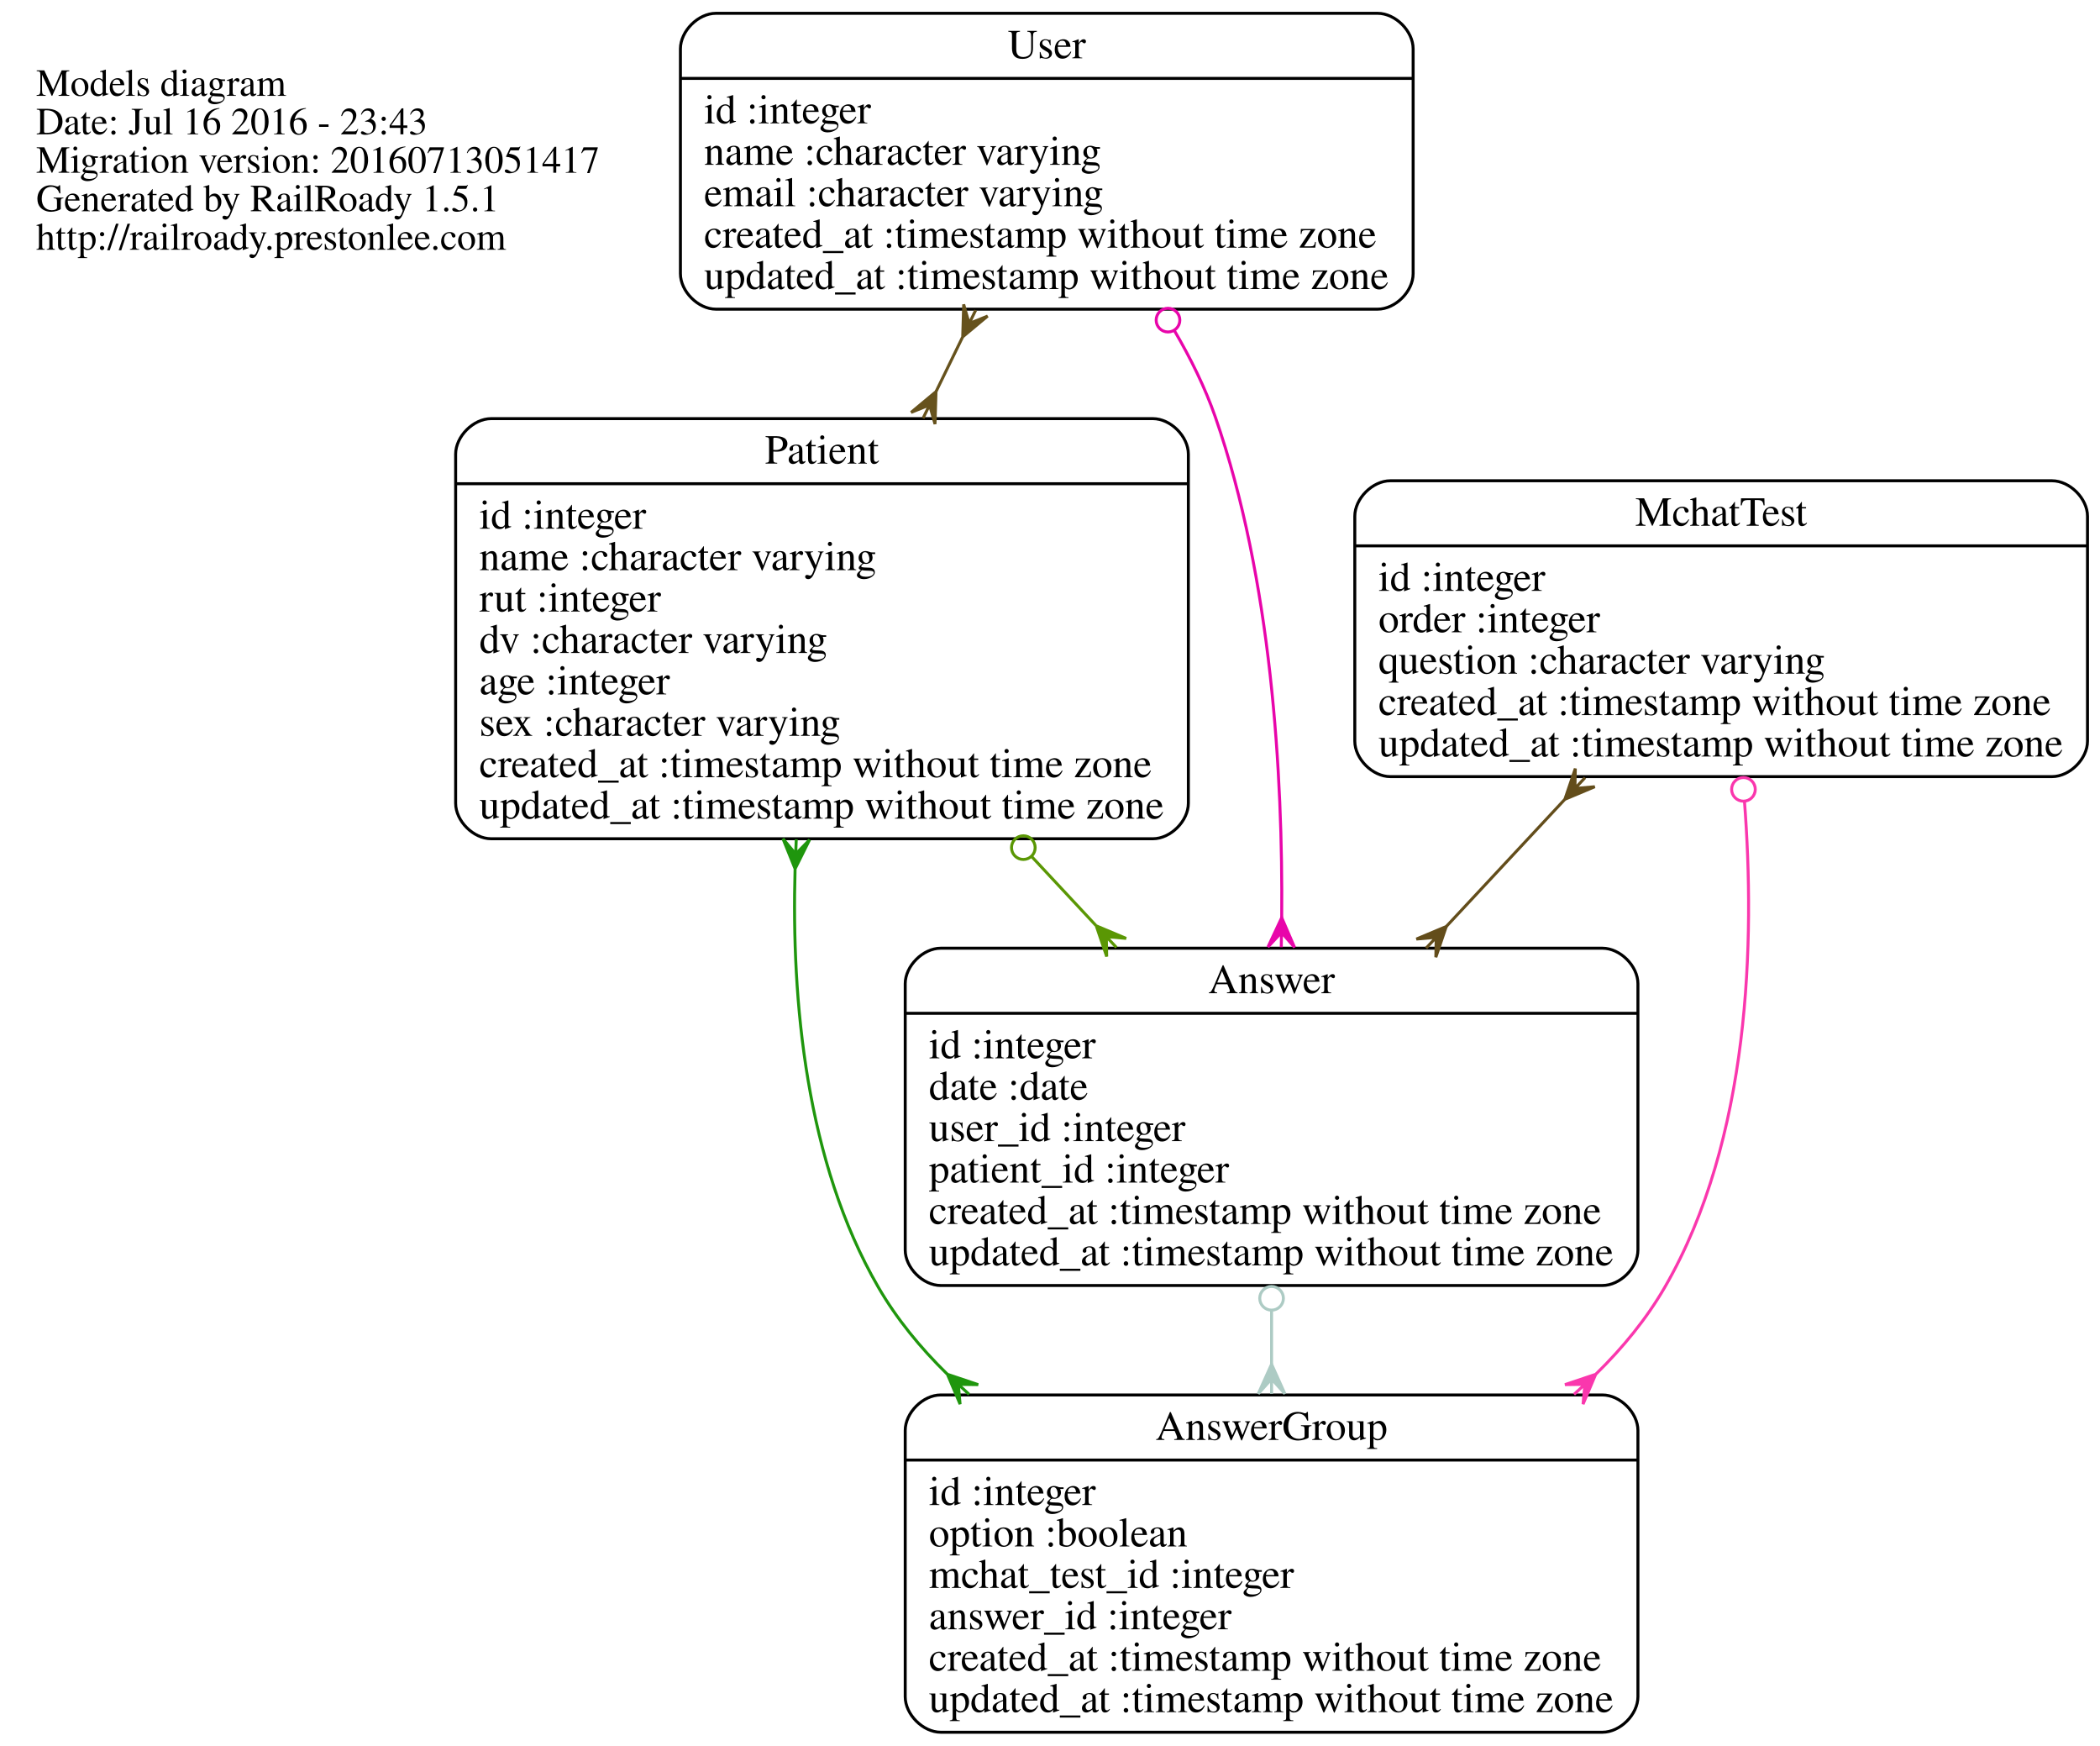
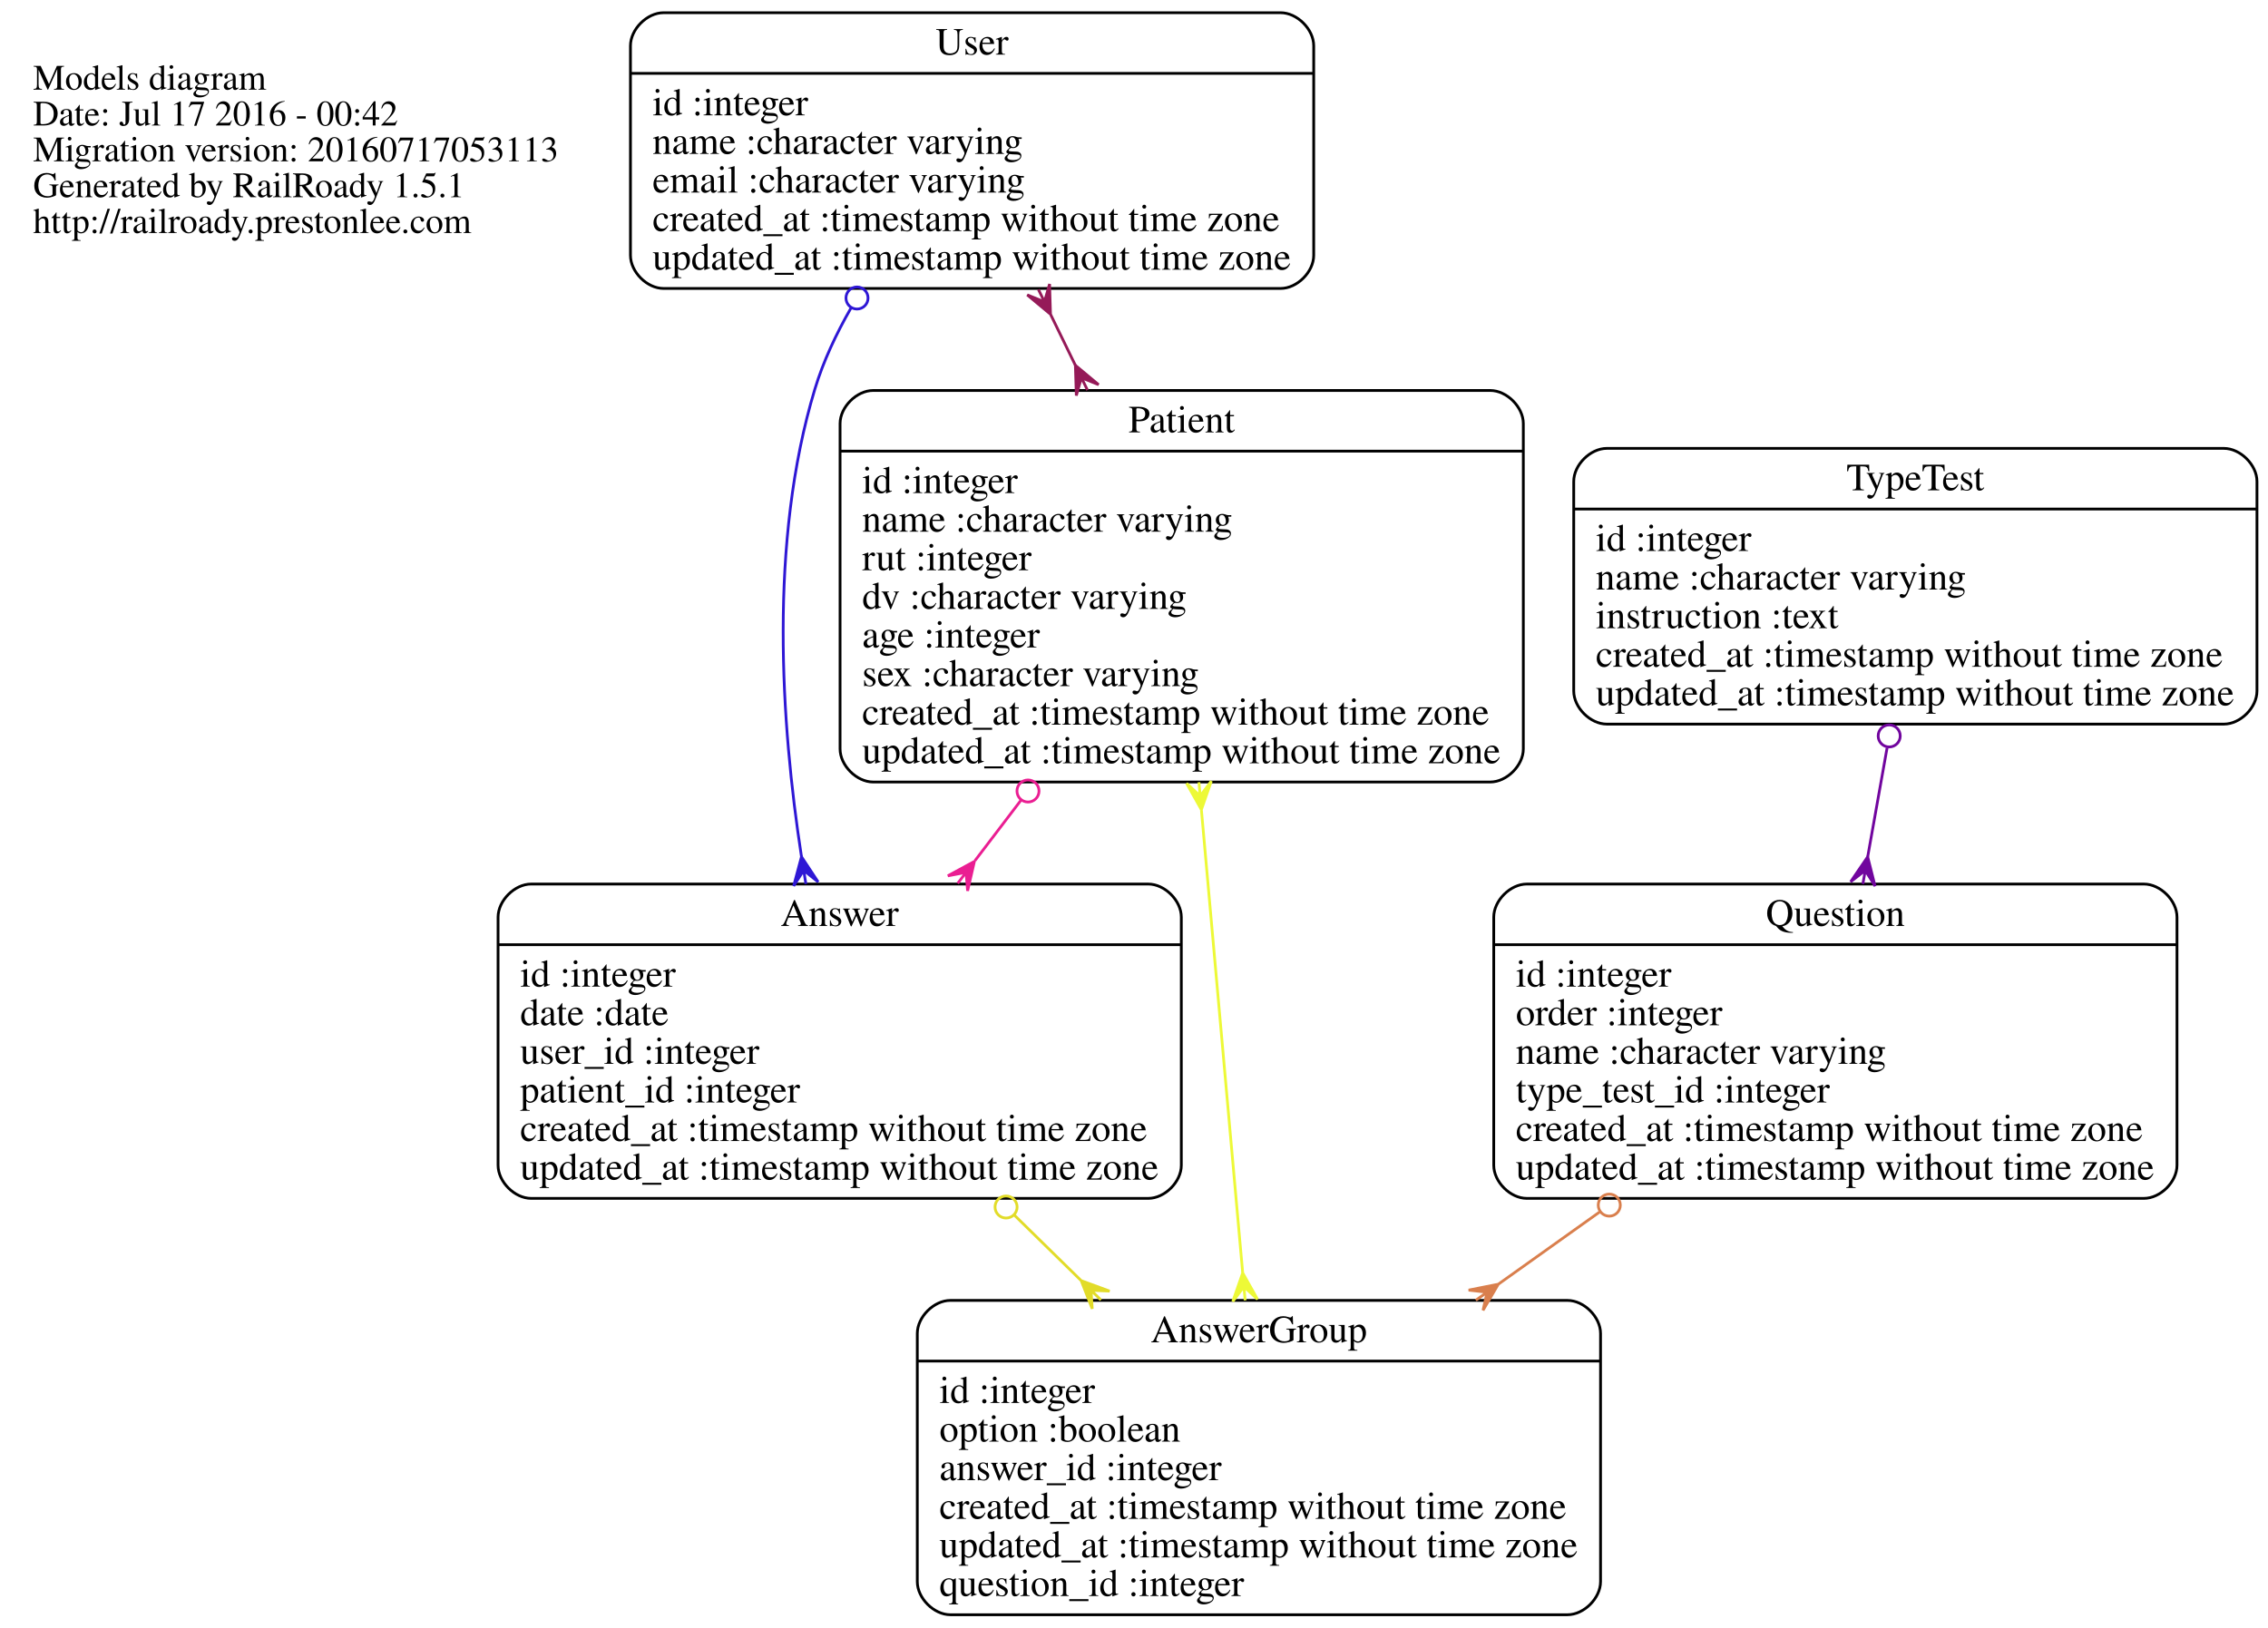
- <svg xmlns="http://www.w3.org/2000/svg" width="710pt" height="590pt" viewBox="0.00 0.00 709.55 590.00">
+ <svg xmlns="http://www.w3.org/2000/svg" width="822pt" height="590pt" viewBox="0.00 0.00 822.31 590.00">
  <g id="graph0" class="graph" transform="scale(1 1) rotate(0) translate(4 586)">
-     <polygon fill="none" stroke="none" points="-4,4 -4,-586 705.55,-586 705.55,4 -4,4" />
+     <polygon fill="none" stroke="none" points="-4,4 -4,-586 818.312,-586 818.312,4 -4,4" />
    <g id="node1" class="node">
      <text text-anchor="start" x="8" y="-553.6" font-family="Times,serif" font-size="13.00">Models diagram</text>
-       <text text-anchor="start" x="8" y="-540.6" font-family="Times,serif" font-size="13.00">Date: Jul 16 2016 - 23:43</text>
-       <text text-anchor="start" x="8" y="-527.6" font-family="Times,serif" font-size="13.00">Migration version: 20160713051417</text>
+       <text text-anchor="start" x="8" y="-540.6" font-family="Times,serif" font-size="13.00">Date: Jul 17 2016 - 00:42</text>
+       <text text-anchor="start" x="8" y="-527.6" font-family="Times,serif" font-size="13.00">Migration version: 20160717053113</text>
      <text text-anchor="start" x="8" y="-514.6" font-family="Times,serif" font-size="13.00">Generated by RailRoady 1.5.1</text>
      <text text-anchor="start" x="8" y="-501.6" font-family="Times,serif" font-size="13.00">http://railroady.prestonlee.com</text>
    </g>
    <g id="node2" class="node">
-       <path fill="none" stroke="black" d="M313.825,-151.5C313.825,-151.5 537.55,-151.5 537.55,-151.5 543.55,-151.5 549.55,-157.5 549.55,-163.5 549.55,-163.5 549.55,-253.5 549.55,-253.5 549.55,-259.5 543.55,-265.5 537.55,-265.5 537.55,-265.5 313.825,-265.5 313.825,-265.5 307.825,-265.5 301.825,-259.5 301.825,-253.5 301.825,-253.5 301.825,-163.5 301.825,-163.5 301.825,-157.5 307.825,-151.5 313.825,-151.5" />
-       <text text-anchor="middle" x="425.688" y="-250.3" font-family="Times,serif" font-size="14.00">Answer</text>
-       <polyline fill="none" stroke="black" points="301.825,-243.5 549.55,-243.5 " />
-       <text text-anchor="start" x="309.825" y="-228.3" font-family="Times,serif" font-size="14.00">id :integer</text>
-       <text text-anchor="start" x="309.825" y="-214.3" font-family="Times,serif" font-size="14.00">date :date</text>
-       <text text-anchor="start" x="309.825" y="-200.3" font-family="Times,serif" font-size="14.00">user_id :integer</text>
-       <text text-anchor="start" x="309.825" y="-186.3" font-family="Times,serif" font-size="14.00">patient_id :integer</text>
-       <text text-anchor="start" x="309.825" y="-172.3" font-family="Times,serif" font-size="14.00">created_at :timestamp without time zone</text>
-       <text text-anchor="start" x="309.825" y="-158.3" font-family="Times,serif" font-size="14.00">updated_at :timestamp without time zone</text>
+       <path fill="none" stroke="black" d="M188.587,-151.5C188.587,-151.5 412.312,-151.5 412.312,-151.5 418.312,-151.5 424.312,-157.5 424.312,-163.5 424.312,-163.5 424.312,-253.5 424.312,-253.5 424.312,-259.5 418.312,-265.5 412.312,-265.5 412.312,-265.5 188.587,-265.5 188.587,-265.5 182.587,-265.5 176.587,-259.5 176.587,-253.5 176.587,-253.5 176.587,-163.5 176.587,-163.5 176.587,-157.5 182.587,-151.5 188.587,-151.5" />
+       <text text-anchor="middle" x="300.45" y="-250.3" font-family="Times,serif" font-size="14.00">Answer</text>
+       <polyline fill="none" stroke="black" points="176.587,-243.5 424.312,-243.5 " />
+       <text text-anchor="start" x="184.587" y="-228.3" font-family="Times,serif" font-size="14.00">id :integer</text>
+       <text text-anchor="start" x="184.587" y="-214.3" font-family="Times,serif" font-size="14.00">date :date</text>
+       <text text-anchor="start" x="184.587" y="-200.3" font-family="Times,serif" font-size="14.00">user_id :integer</text>
+       <text text-anchor="start" x="184.587" y="-186.3" font-family="Times,serif" font-size="14.00">patient_id :integer</text>
+       <text text-anchor="start" x="184.587" y="-172.3" font-family="Times,serif" font-size="14.00">created_at :timestamp without time zone</text>
+       <text text-anchor="start" x="184.587" y="-158.3" font-family="Times,serif" font-size="14.00">updated_at :timestamp without time zone</text>
    </g>
    <g id="node3" class="node">
-       <path fill="none" stroke="black" d="M313.825,-0.5C313.825,-0.5 537.55,-0.5 537.55,-0.5 543.55,-0.5 549.55,-6.5 549.55,-12.5 549.55,-12.5 549.55,-102.5 549.55,-102.5 549.55,-108.5 543.55,-114.5 537.55,-114.5 537.55,-114.5 313.825,-114.5 313.825,-114.5 307.825,-114.5 301.825,-108.5 301.825,-102.5 301.825,-102.5 301.825,-12.5 301.825,-12.5 301.825,-6.5 307.825,-0.5 313.825,-0.5" />
-       <text text-anchor="middle" x="425.688" y="-99.3" font-family="Times,serif" font-size="14.00">AnswerGroup</text>
-       <polyline fill="none" stroke="black" points="301.825,-92.5 549.55,-92.5 " />
-       <text text-anchor="start" x="309.825" y="-77.3" font-family="Times,serif" font-size="14.00">id :integer</text>
-       <text text-anchor="start" x="309.825" y="-63.3" font-family="Times,serif" font-size="14.00">option :boolean</text>
-       <text text-anchor="start" x="309.825" y="-49.3" font-family="Times,serif" font-size="14.00">mchat_test_id :integer</text>
-       <text text-anchor="start" x="309.825" y="-35.3" font-family="Times,serif" font-size="14.00">answer_id :integer</text>
-       <text text-anchor="start" x="309.825" y="-21.3" font-family="Times,serif" font-size="14.00">created_at :timestamp without time zone</text>
-       <text text-anchor="start" x="309.825" y="-7.3" font-family="Times,serif" font-size="14.00">updated_at :timestamp without time zone</text>
+       <path fill="none" stroke="black" d="M340.587,-0.5C340.587,-0.5 564.312,-0.5 564.312,-0.5 570.312,-0.5 576.312,-6.5 576.312,-12.5 576.312,-12.5 576.312,-102.5 576.312,-102.5 576.312,-108.5 570.312,-114.5 564.312,-114.5 564.312,-114.5 340.587,-114.5 340.587,-114.5 334.587,-114.5 328.587,-108.5 328.587,-102.5 328.587,-102.5 328.587,-12.5 328.587,-12.5 328.587,-6.5 334.587,-0.5 340.587,-0.5" />
+       <text text-anchor="middle" x="452.45" y="-99.3" font-family="Times,serif" font-size="14.00">AnswerGroup</text>
+       <polyline fill="none" stroke="black" points="328.587,-92.5 576.312,-92.5 " />
+       <text text-anchor="start" x="336.587" y="-77.3" font-family="Times,serif" font-size="14.00">id :integer</text>
+       <text text-anchor="start" x="336.587" y="-63.3" font-family="Times,serif" font-size="14.00">option :boolean</text>
+       <text text-anchor="start" x="336.587" y="-49.3" font-family="Times,serif" font-size="14.00">answer_id :integer</text>
+       <text text-anchor="start" x="336.587" y="-35.3" font-family="Times,serif" font-size="14.00">created_at :timestamp without time zone</text>
+       <text text-anchor="start" x="336.587" y="-21.3" font-family="Times,serif" font-size="14.00">updated_at :timestamp without time zone</text>
+       <text text-anchor="start" x="336.587" y="-7.3" font-family="Times,serif" font-size="14.00">question_id :integer</text>
    </g>
    <g id="edge1" class="edge">
-       <path fill="none" stroke="#adcbc4" d="M425.688,-143.018C425.688,-137.024 425.688,-130.942 425.688,-124.931" />
-       <ellipse fill="none" stroke="#adcbc4" cx="425.688" cy="-147.169" rx="4" ry="4" />
-       <polygon fill="#adcbc4" stroke="#adcbc4" points="425.688,-124.91 430.188,-114.91 425.688,-119.91 425.688,-114.91 425.688,-114.91 425.688,-114.91 425.688,-119.91 421.188,-114.91 425.688,-124.91 425.688,-124.91" />
+       <path fill="none" stroke="#e2dc29" d="M363.673,-145.525C371.663,-137.692 379.847,-129.67 387.858,-121.817" />
+       <ellipse fill="none" stroke="#e2dc29" cx="360.771" cy="-148.369" rx="4" ry="4" />
+       <polygon fill="#e2dc29" stroke="#e2dc29" points="388.015,-121.663 398.306,-117.877 391.585,-118.163 395.156,-114.663 395.156,-114.663 395.156,-114.663 391.585,-118.163 392.006,-111.449 388.015,-121.663 388.015,-121.663" />
    </g>
    <g id="node4" class="node">
-       <path fill="none" stroke="black" d="M465.825,-323.5C465.825,-323.5 689.55,-323.5 689.55,-323.5 695.55,-323.5 701.55,-329.5 701.55,-335.5 701.55,-335.5 701.55,-411.5 701.55,-411.5 701.55,-417.5 695.55,-423.5 689.55,-423.5 689.55,-423.5 465.825,-423.5 465.825,-423.5 459.825,-423.5 453.825,-417.5 453.825,-411.5 453.825,-411.5 453.825,-335.5 453.825,-335.5 453.825,-329.5 459.825,-323.5 465.825,-323.5" />
-       <text text-anchor="middle" x="577.688" y="-408.3" font-family="Times,serif" font-size="14.00">MchatTest</text>
-       <polyline fill="none" stroke="black" points="453.825,-401.5 701.55,-401.5 " />
-       <text text-anchor="start" x="461.825" y="-386.3" font-family="Times,serif" font-size="14.00">id :integer</text>
-       <text text-anchor="start" x="461.825" y="-372.3" font-family="Times,serif" font-size="14.00">order :integer</text>
-       <text text-anchor="start" x="461.825" y="-358.3" font-family="Times,serif" font-size="14.00">question :character varying</text>
-       <text text-anchor="start" x="461.825" y="-344.3" font-family="Times,serif" font-size="14.00">created_at :timestamp without time zone</text>
-       <text text-anchor="start" x="461.825" y="-330.3" font-family="Times,serif" font-size="14.00">updated_at :timestamp without time zone</text>
+       <path fill="none" stroke="black" d="M312.587,-302.5C312.587,-302.5 536.312,-302.5 536.312,-302.5 542.312,-302.5 548.312,-308.5 548.312,-314.5 548.312,-314.5 548.312,-432.5 548.312,-432.5 548.312,-438.5 542.312,-444.5 536.312,-444.5 536.312,-444.5 312.587,-444.5 312.587,-444.5 306.587,-444.5 300.587,-438.5 300.587,-432.5 300.587,-432.5 300.587,-314.5 300.587,-314.5 300.587,-308.5 306.587,-302.5 312.587,-302.5" />
+       <text text-anchor="middle" x="424.45" y="-429.3" font-family="Times,serif" font-size="14.00">Patient</text>
+       <polyline fill="none" stroke="black" points="300.587,-422.5 548.312,-422.5 " />
+       <text text-anchor="start" x="308.587" y="-407.3" font-family="Times,serif" font-size="14.00">id :integer</text>
+       <text text-anchor="start" x="308.587" y="-393.3" font-family="Times,serif" font-size="14.00">name :character varying</text>
+       <text text-anchor="start" x="308.587" y="-379.3" font-family="Times,serif" font-size="14.00">rut :integer</text>
+       <text text-anchor="start" x="308.587" y="-365.3" font-family="Times,serif" font-size="14.00">dv :character varying</text>
+       <text text-anchor="start" x="308.587" y="-351.3" font-family="Times,serif" font-size="14.00">age :integer</text>
+       <text text-anchor="start" x="308.587" y="-337.3" font-family="Times,serif" font-size="14.00">sex :character varying</text>
+       <text text-anchor="start" x="308.587" y="-323.3" font-family="Times,serif" font-size="14.00">created_at :timestamp without time zone</text>
+       <text text-anchor="start" x="308.587" y="-309.3" font-family="Times,serif" font-size="14.00">updated_at :timestamp without time zone</text>
+     </g>
+     <g id="edge2" class="edge">
+       <path fill="none" stroke="#ea1e92" d="M366.097,-295.795C360.562,-288.518 354.987,-281.19 349.55,-274.044" />
+       <ellipse fill="none" stroke="#ea1e92" cx="368.721" cy="-299.244" rx="4" ry="4" />
+       <polygon fill="#ea1e92" stroke="#ea1e92" points="349.297,-273.711 346.824,-263.028 346.27,-269.732 343.243,-265.752 343.243,-265.752 343.243,-265.752 346.27,-269.732 339.661,-268.477 349.297,-273.711 349.297,-273.711" />
    </g>
    <g id="edge3" class="edge">
-       <path fill="none" stroke="#634d1b" d="M524.801,-315.786C511.873,-301.922 497.959,-287.002 484.763,-272.85" />
-       <polygon fill="#634d1b" stroke="#634d1b" points="524.85,-315.839 528.379,-326.221 528.26,-319.496 531.67,-323.152 531.67,-323.152 531.67,-323.152 528.26,-319.496 534.961,-320.083 524.85,-315.839 524.85,-315.839" />
-       <polygon fill="#634d1b" stroke="#634d1b" points="484.756,-272.843 481.227,-262.46 481.346,-269.186 477.936,-265.529 477.936,-265.529 477.936,-265.529 481.346,-269.186 474.645,-268.598 484.756,-272.843 484.756,-272.843" />
-     </g>
-     <g id="edge2" class="edge">
-       <path fill="none" stroke="#fa37ad" d="M585.568,-315.192C589.2,-267.973 587.548,-200.902 558.688,-151 552.466,-140.242 544.429,-130.441 535.39,-121.589" />
-       <ellipse fill="none" stroke="#fa37ad" cx="585.227" cy="-319.195" rx="4" ry="4" />
-       <polygon fill="#fa37ad" stroke="#fa37ad" points="535.279,-121.486 530.998,-111.39 531.61,-118.089 527.941,-114.692 527.941,-114.692 527.941,-114.692 531.61,-118.089 524.884,-117.994 535.279,-121.486 535.279,-121.486" />
+       <path fill="none" stroke="#edf937" d="M431.606,-292.245C436.237,-240.317 442.192,-173.533 446.55,-124.657" />
+       <polygon fill="#edf937" stroke="#edf937" points="431.587,-292.463 426.216,-302.023 431.143,-297.443 430.699,-302.423 430.699,-302.423 430.699,-302.423 431.143,-297.443 435.181,-302.823 431.587,-292.463 431.587,-292.463" />
+       <polygon fill="#edf937" stroke="#edf937" points="446.567,-124.471 451.937,-114.91 447.011,-119.491 447.455,-114.511 447.455,-114.511 447.455,-114.511 447.011,-119.491 442.973,-114.111 446.567,-124.471 446.567,-124.471" />
    </g>
    <g id="node5" class="node">
-       <path fill="none" stroke="black" d="M161.825,-302.5C161.825,-302.5 385.55,-302.5 385.55,-302.5 391.55,-302.5 397.55,-308.5 397.55,-314.5 397.55,-314.5 397.55,-432.5 397.55,-432.5 397.55,-438.5 391.55,-444.5 385.55,-444.5 385.55,-444.5 161.825,-444.5 161.825,-444.5 155.825,-444.5 149.825,-438.5 149.825,-432.5 149.825,-432.5 149.825,-314.5 149.825,-314.5 149.825,-308.5 155.825,-302.5 161.825,-302.5" />
-       <text text-anchor="middle" x="273.688" y="-429.3" font-family="Times,serif" font-size="14.00">Patient</text>
-       <polyline fill="none" stroke="black" points="149.825,-422.5 397.55,-422.5 " />
-       <text text-anchor="start" x="157.825" y="-407.3" font-family="Times,serif" font-size="14.00">id :integer</text>
-       <text text-anchor="start" x="157.825" y="-393.3" font-family="Times,serif" font-size="14.00">name :character varying</text>
-       <text text-anchor="start" x="157.825" y="-379.3" font-family="Times,serif" font-size="14.00">rut :integer</text>
-       <text text-anchor="start" x="157.825" y="-365.3" font-family="Times,serif" font-size="14.00">dv :character varying</text>
-       <text text-anchor="start" x="157.825" y="-351.3" font-family="Times,serif" font-size="14.00">age :integer</text>
-       <text text-anchor="start" x="157.825" y="-337.3" font-family="Times,serif" font-size="14.00">sex :character varying</text>
-       <text text-anchor="start" x="157.825" y="-323.3" font-family="Times,serif" font-size="14.00">created_at :timestamp without time zone</text>
-       <text text-anchor="start" x="157.825" y="-309.3" font-family="Times,serif" font-size="14.00">updated_at :timestamp without time zone</text>
+       <path fill="none" stroke="black" d="M549.587,-151.5C549.587,-151.5 773.312,-151.5 773.312,-151.5 779.312,-151.5 785.312,-157.5 785.312,-163.5 785.312,-163.5 785.312,-253.5 785.312,-253.5 785.312,-259.5 779.312,-265.5 773.312,-265.5 773.312,-265.5 549.587,-265.5 549.587,-265.5 543.587,-265.5 537.587,-259.5 537.587,-253.5 537.587,-253.5 537.587,-163.5 537.587,-163.5 537.587,-157.5 543.587,-151.5 549.587,-151.5" />
+       <text text-anchor="middle" x="661.45" y="-250.3" font-family="Times,serif" font-size="14.00">Question</text>
+       <polyline fill="none" stroke="black" points="537.587,-243.5 785.312,-243.5 " />
+       <text text-anchor="start" x="545.587" y="-228.3" font-family="Times,serif" font-size="14.00">id :integer</text>
+       <text text-anchor="start" x="545.587" y="-214.3" font-family="Times,serif" font-size="14.00">order :integer</text>
+       <text text-anchor="start" x="545.587" y="-200.3" font-family="Times,serif" font-size="14.00">name :character varying</text>
+       <text text-anchor="start" x="545.587" y="-186.3" font-family="Times,serif" font-size="14.00">type_test_id :integer</text>
+       <text text-anchor="start" x="545.587" y="-172.3" font-family="Times,serif" font-size="14.00">created_at :timestamp without time zone</text>
+       <text text-anchor="start" x="545.587" y="-158.3" font-family="Times,serif" font-size="14.00">updated_at :timestamp without time zone</text>
    </g>
    <g id="edge4" class="edge">
-       <path fill="none" stroke="#5a9704" d="M344.677,-296.373C351.89,-288.638 359.163,-280.839 366.236,-273.254" />
-       <ellipse fill="none" stroke="#5a9704" cx="341.76" cy="-299.502" rx="4" ry="4" />
-       <polygon fill="#5a9704" stroke="#5a9704" points="366.412,-273.066 376.523,-268.821 369.822,-269.409 373.232,-265.752 373.232,-265.752 373.232,-265.752 369.822,-269.409 369.941,-262.683 366.412,-273.066 366.412,-273.066" />
+       <path fill="none" stroke="#d97f4d" d="M575.956,-146.55C563.897,-137.953 551.489,-129.107 539.402,-120.49" />
+       <ellipse fill="none" stroke="#d97f4d" cx="579.477" cy="-149.06" rx="4" ry="4" />
+       <polygon fill="#d97f4d" stroke="#d97f4d" points="539.238,-120.373 533.707,-110.903 535.166,-117.47 531.095,-114.568 531.095,-114.568 531.095,-114.568 535.166,-117.47 528.483,-118.232 539.238,-120.373 539.238,-120.373" />
+     </g>
+     <g id="node6" class="node">
+       <path fill="none" stroke="black" d="M578.587,-323.5C578.587,-323.5 802.312,-323.5 802.312,-323.5 808.312,-323.5 814.312,-329.5 814.312,-335.5 814.312,-335.5 814.312,-411.5 814.312,-411.5 814.312,-417.5 808.312,-423.5 802.312,-423.5 802.312,-423.5 578.587,-423.5 578.587,-423.5 572.587,-423.5 566.587,-417.5 566.587,-411.5 566.587,-411.5 566.587,-335.5 566.587,-335.5 566.587,-329.5 572.587,-323.5 578.587,-323.5" />
+       <text text-anchor="middle" x="690.45" y="-408.3" font-family="Times,serif" font-size="14.00">TypeTest</text>
+       <polyline fill="none" stroke="black" points="566.587,-401.5 814.312,-401.5 " />
+       <text text-anchor="start" x="574.587" y="-386.3" font-family="Times,serif" font-size="14.00">id :integer</text>
+       <text text-anchor="start" x="574.587" y="-372.3" font-family="Times,serif" font-size="14.00">name :character varying</text>
+       <text text-anchor="start" x="574.587" y="-358.3" font-family="Times,serif" font-size="14.00">instruction :text</text>
+       <text text-anchor="start" x="574.587" y="-344.3" font-family="Times,serif" font-size="14.00">created_at :timestamp without time zone</text>
+       <text text-anchor="start" x="574.587" y="-330.3" font-family="Times,serif" font-size="14.00">updated_at :timestamp without time zone</text>
    </g>
    <g id="edge5" class="edge">
-       <path fill="none" stroke="#1f960d" d="M264.587,-292.148C263.326,-247.762 268.263,-193.233 292.688,-151 298.91,-140.242 306.946,-130.441 315.986,-121.589" />
-       <polygon fill="#1f960d" stroke="#1f960d" points="264.594,-292.333 260.492,-302.502 264.791,-297.329 264.988,-302.325 264.988,-302.325 264.988,-302.325 264.791,-297.329 269.485,-302.148 264.594,-292.333 264.594,-292.333" />
-       <polygon fill="#1f960d" stroke="#1f960d" points="316.097,-121.486 326.492,-117.994 319.766,-118.089 323.434,-114.692 323.434,-114.692 323.434,-114.692 319.766,-118.089 320.377,-111.39 316.097,-121.486 316.097,-121.486" />
+       <path fill="none" stroke="#71059e" d="M680.203,-314.904C677.929,-302.125 675.502,-288.485 673.175,-275.402" />
+       <ellipse fill="none" stroke="#71059e" cx="680.969" cy="-319.214" rx="4" ry="4" />
+       <polygon fill="#71059e" stroke="#71059e" points="673.17,-275.375 675.849,-264.741 672.294,-270.452 671.418,-265.529 671.418,-265.529 671.418,-265.529 672.294,-270.452 666.988,-266.318 673.17,-275.375 673.17,-275.375" />
    </g>
-     <g id="node6" class="node">
-       <path fill="none" stroke="black" d="M237.825,-481.5C237.825,-481.5 461.55,-481.5 461.55,-481.5 467.55,-481.5 473.55,-487.5 473.55,-493.5 473.55,-493.5 473.55,-569.5 473.55,-569.5 473.55,-575.5 467.55,-581.5 461.55,-581.5 461.55,-581.5 237.825,-581.5 237.825,-581.5 231.825,-581.5 225.825,-575.5 225.825,-569.5 225.825,-569.5 225.825,-493.5 225.825,-493.5 225.825,-487.5 231.825,-481.5 237.825,-481.5" />
-       <text text-anchor="middle" x="349.688" y="-566.3" font-family="Times,serif" font-size="14.00">User</text>
-       <polyline fill="none" stroke="black" points="225.825,-559.5 473.55,-559.5 " />
-       <text text-anchor="start" x="233.825" y="-544.3" font-family="Times,serif" font-size="14.00">id :integer</text>
-       <text text-anchor="start" x="233.825" y="-530.3" font-family="Times,serif" font-size="14.00">name :character varying</text>
-       <text text-anchor="start" x="233.825" y="-516.3" font-family="Times,serif" font-size="14.00">email :character varying</text>
-       <text text-anchor="start" x="233.825" y="-502.3" font-family="Times,serif" font-size="14.00">created_at :timestamp without time zone</text>
-       <text text-anchor="start" x="233.825" y="-488.3" font-family="Times,serif" font-size="14.00">updated_at :timestamp without time zone</text>
+     <g id="node7" class="node">
+       <path fill="none" stroke="black" d="M236.587,-481.5C236.587,-481.5 460.312,-481.5 460.312,-481.5 466.312,-481.5 472.312,-487.5 472.312,-493.5 472.312,-493.5 472.312,-569.5 472.312,-569.5 472.312,-575.5 466.312,-581.5 460.312,-581.5 460.312,-581.5 236.587,-581.5 236.587,-581.5 230.587,-581.5 224.587,-575.5 224.587,-569.5 224.587,-569.5 224.587,-493.5 224.587,-493.5 224.587,-487.5 230.587,-481.5 236.587,-481.5" />
+       <text text-anchor="middle" x="348.45" y="-566.3" font-family="Times,serif" font-size="14.00">User</text>
+       <polyline fill="none" stroke="black" points="224.587,-559.5 472.312,-559.5 " />
+       <text text-anchor="start" x="232.587" y="-544.3" font-family="Times,serif" font-size="14.00">id :integer</text>
+       <text text-anchor="start" x="232.587" y="-530.3" font-family="Times,serif" font-size="14.00">name :character varying</text>
+       <text text-anchor="start" x="232.587" y="-516.3" font-family="Times,serif" font-size="14.00">email :character varying</text>
+       <text text-anchor="start" x="232.587" y="-502.3" font-family="Times,serif" font-size="14.00">created_at :timestamp without time zone</text>
+       <text text-anchor="start" x="232.587" y="-488.3" font-family="Times,serif" font-size="14.00">updated_at :timestamp without time zone</text>
    </g>
    <g id="edge6" class="edge">
-       <path fill="none" stroke="#e805aa" d="M392.875,-474.18C398.351,-464.834 403.237,-454.938 406.688,-445 425.721,-390.195 429.522,-324.062 429.113,-275.848" />
-       <ellipse fill="none" stroke="#e805aa" cx="390.669" cy="-477.797" rx="4" ry="4" />
-       <polygon fill="#e805aa" stroke="#e805aa" points="429.113,-275.841 433.465,-265.776 429.039,-270.841 428.966,-265.842 428.966,-265.842 428.966,-265.842 429.039,-270.841 424.466,-265.908 429.113,-275.841 429.113,-275.841" />
+       <path fill="none" stroke="#2e17d5" d="M304.547,-474.413C299.167,-465.035 294.498,-455.069 291.45,-445 274.68,-389.613 279.188,-323.541 286.581,-275.498" />
+       <ellipse fill="none" stroke="#2e17d5" cx="306.724" cy="-478.033" rx="4" ry="4" />
+       <polygon fill="#2e17d5" stroke="#2e17d5" points="286.596,-275.402 292.638,-266.25 287.396,-270.466 288.196,-265.53 288.196,-265.53 288.196,-265.53 287.396,-270.466 283.754,-264.811 286.596,-275.402 286.596,-275.402" />
    </g>
    <g id="edge7" class="edge">
-       <path fill="none" stroke="#66521d" d="M321.183,-471.991C318.261,-465.993 315.259,-459.831 312.253,-453.659" />
-       <polygon fill="#66521d" stroke="#66521d" points="321.261,-472.151 321.595,-483.112 323.451,-476.646 325.641,-481.141 325.641,-481.141 325.641,-481.141 323.451,-476.646 329.686,-479.17 321.261,-472.151 321.261,-472.151" />
-       <polygon fill="#66521d" stroke="#66521d" points="312.232,-453.618 311.898,-442.657 310.043,-449.123 307.853,-444.628 307.853,-444.628 307.853,-444.628 310.043,-449.123 303.807,-446.599 312.232,-453.618 312.232,-453.618" />
+       <path fill="none" stroke="#951a58" d="M376.954,-471.991C379.876,-465.993 382.878,-459.831 385.885,-453.659" />
+       <polygon fill="#951a58" stroke="#951a58" points="376.876,-472.151 368.451,-479.17 374.686,-476.646 372.497,-481.141 372.497,-481.141 372.497,-481.141 374.686,-476.646 376.542,-483.112 376.876,-472.151 376.876,-472.151" />
+       <polygon fill="#951a58" stroke="#951a58" points="385.905,-453.618 394.33,-446.599 388.095,-449.123 390.285,-444.628 390.285,-444.628 390.285,-444.628 388.095,-449.123 386.239,-442.657 385.905,-453.618 385.905,-453.618" />
    </g>
  </g>
</svg>
